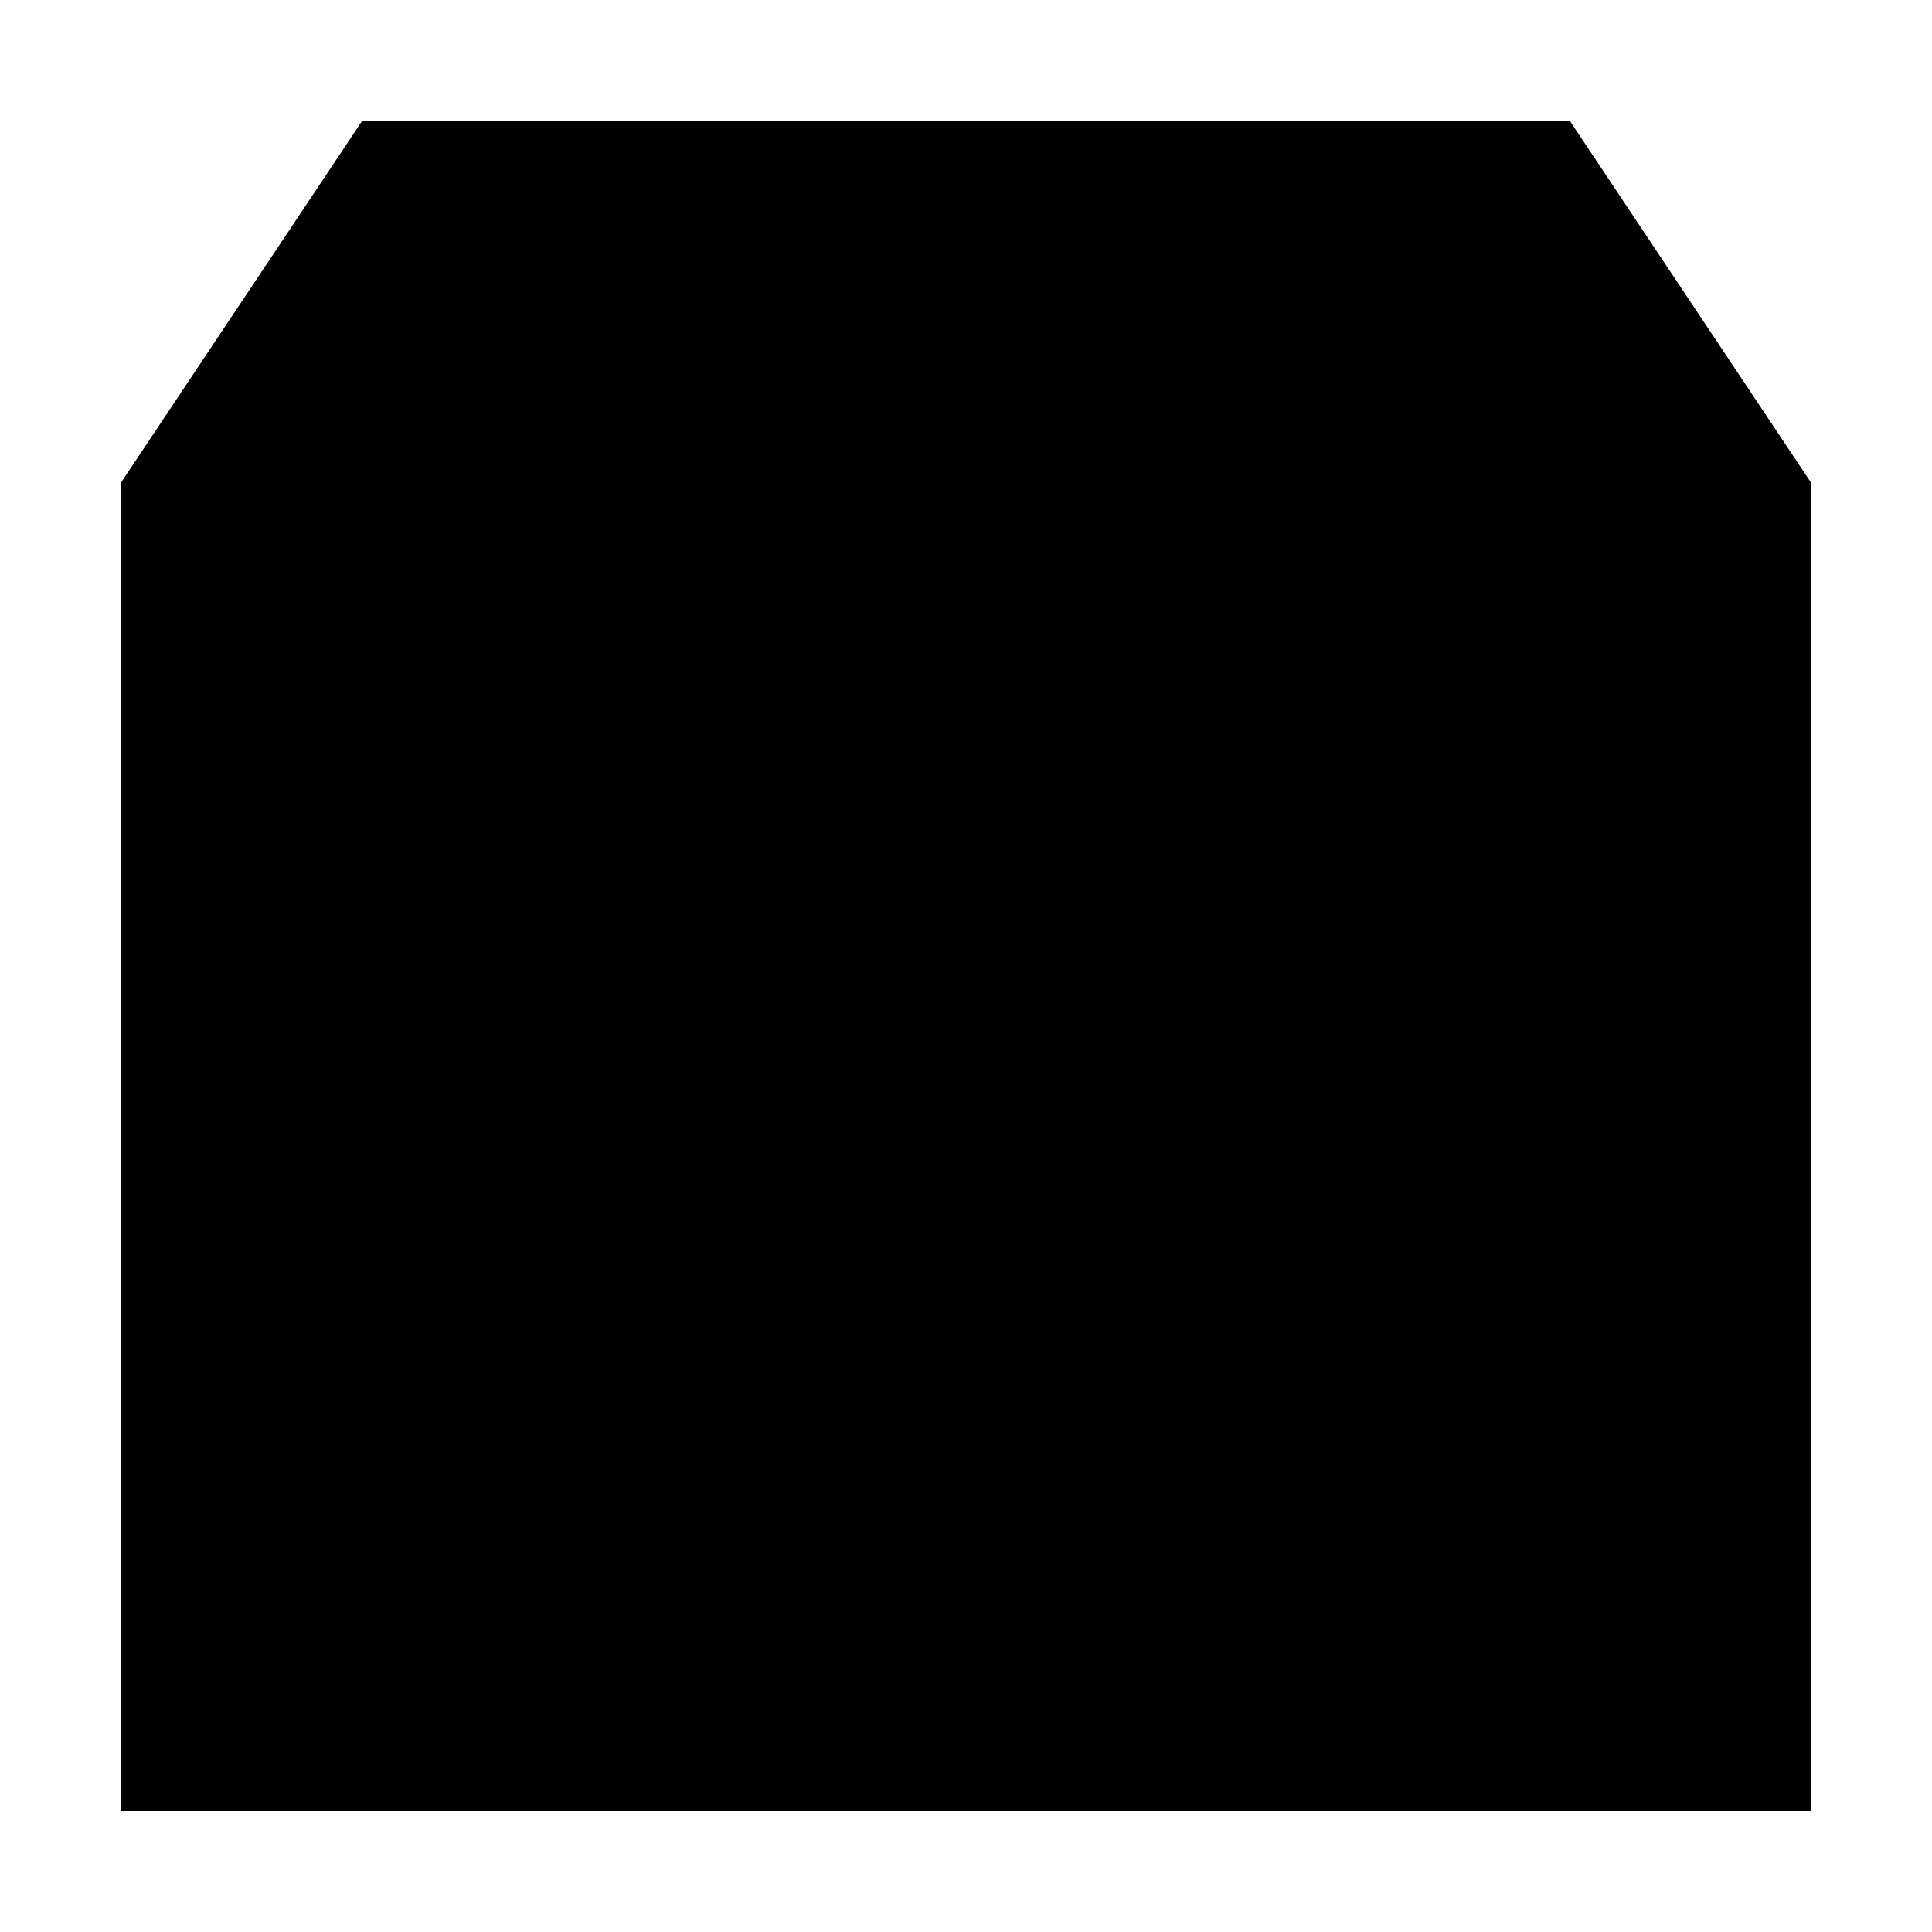
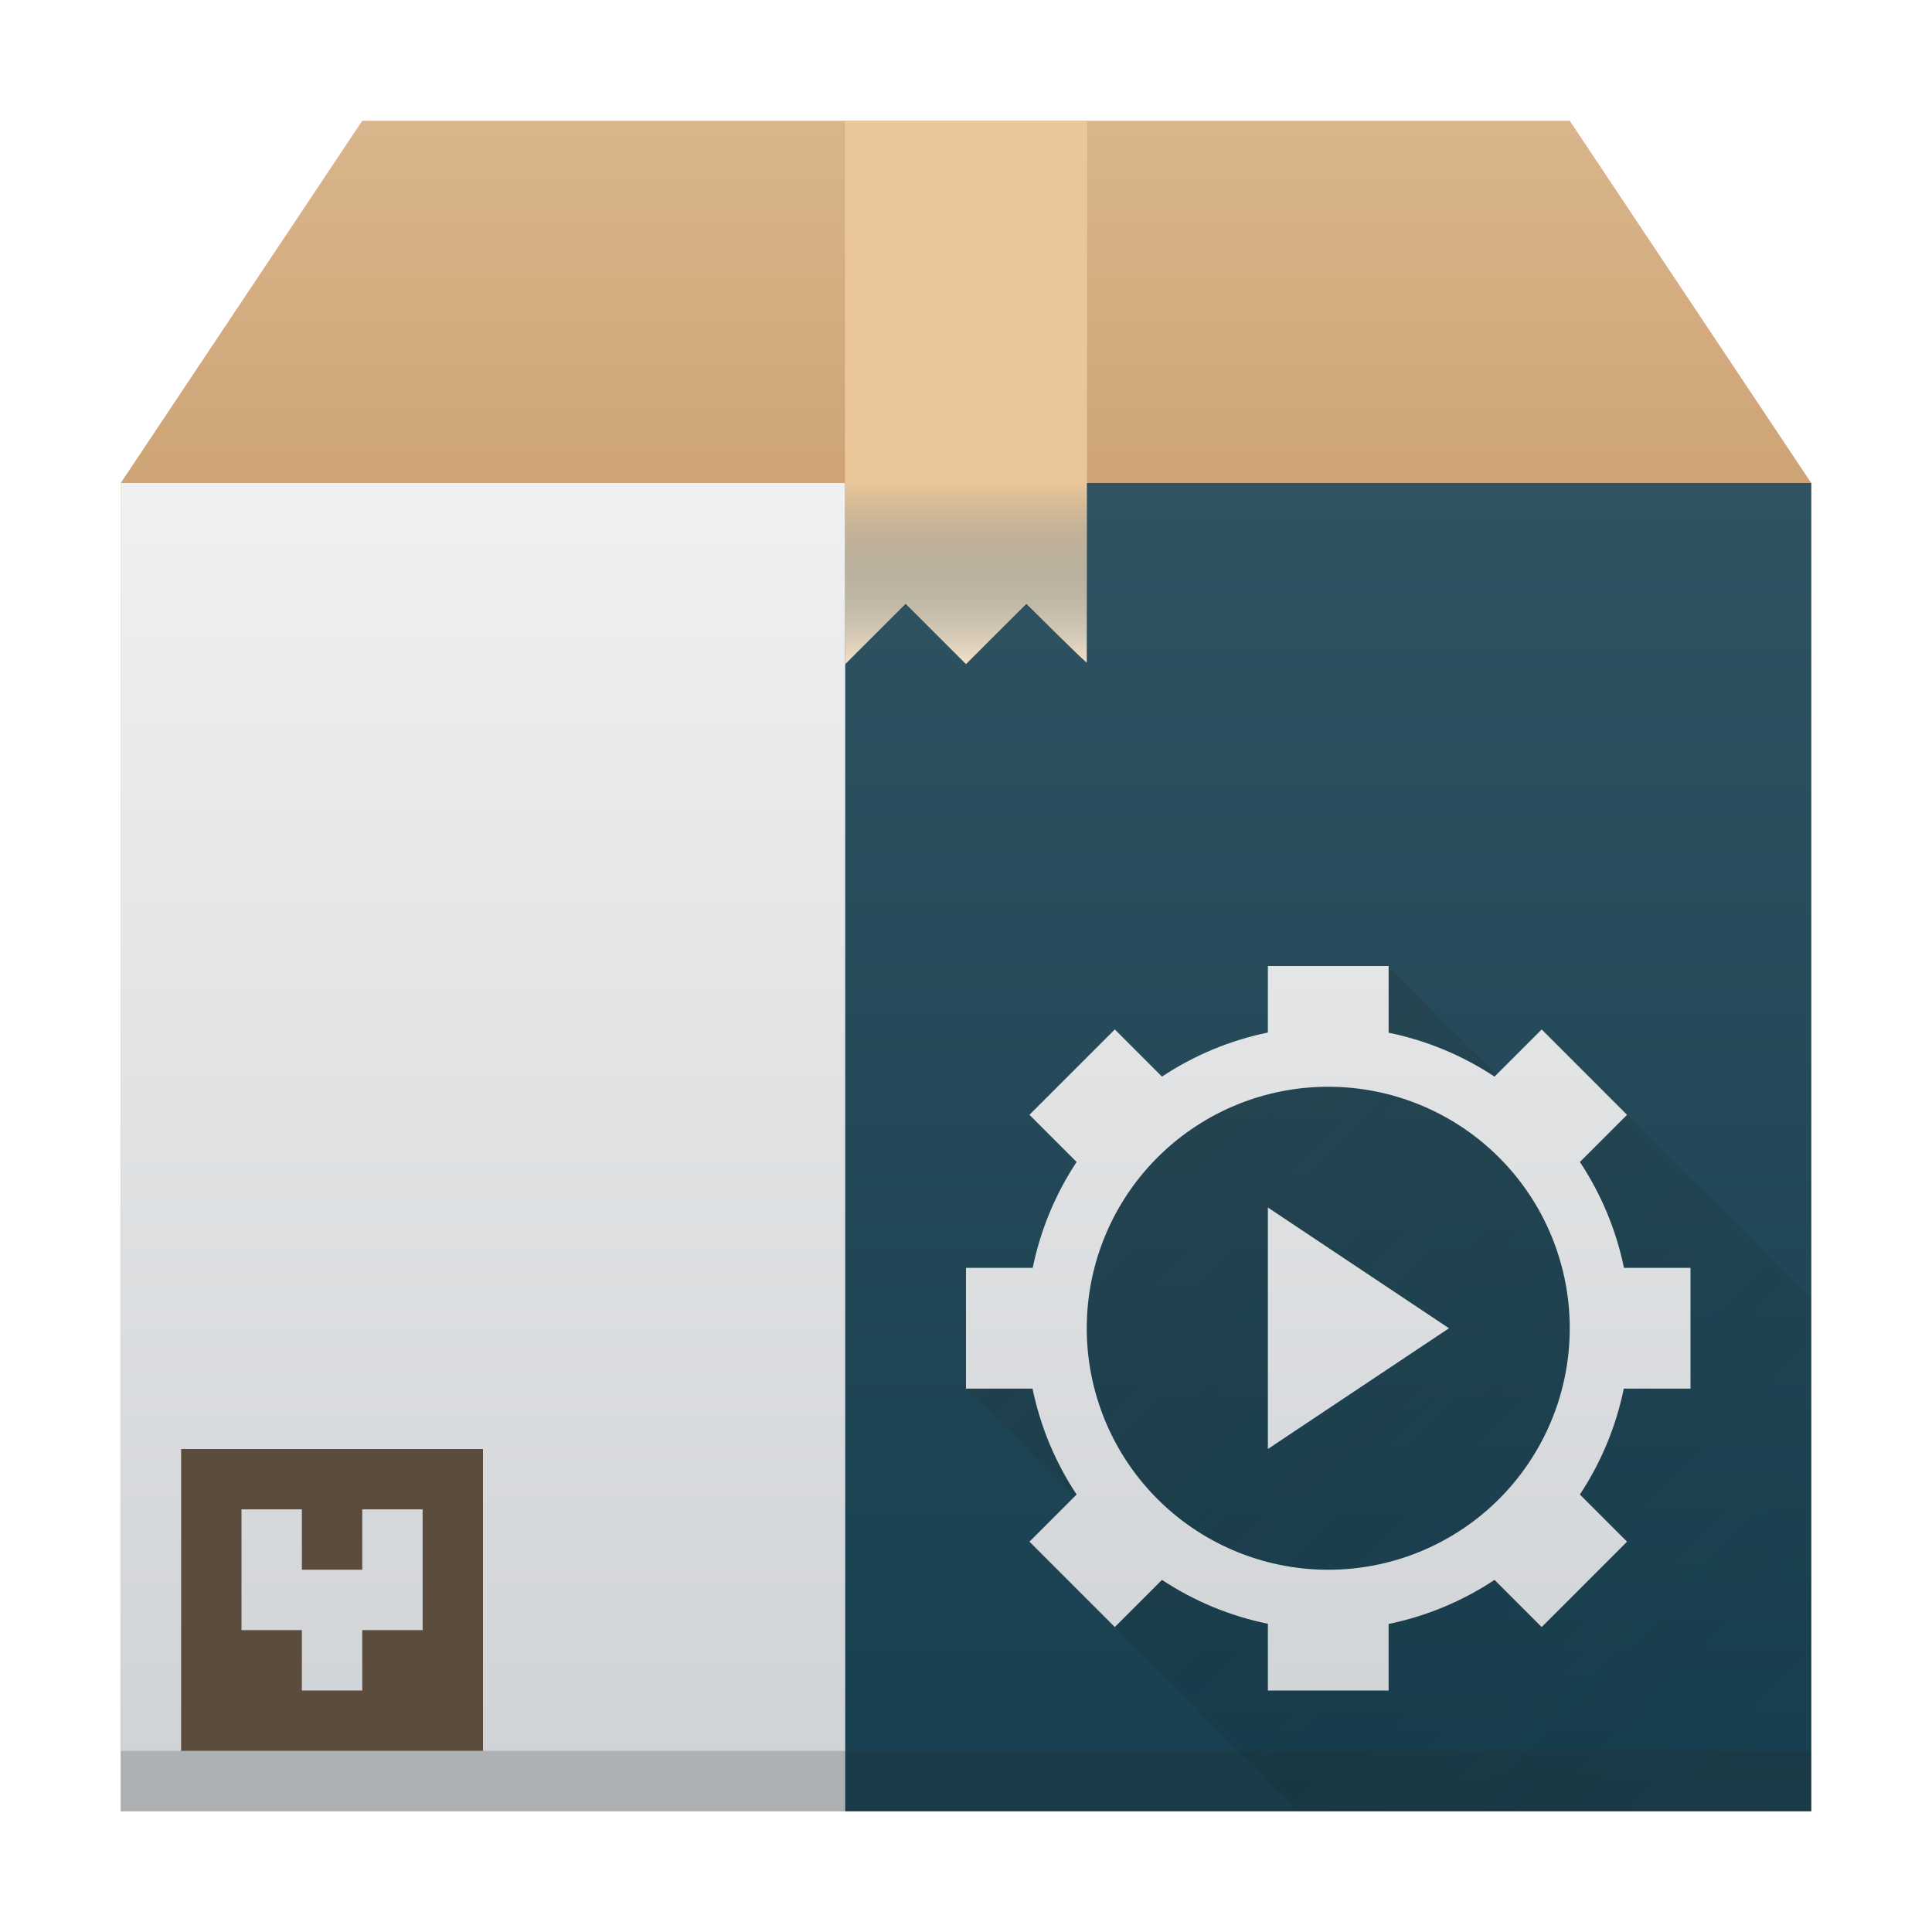
<svg xmlns="http://www.w3.org/2000/svg" xmlns:xlink="http://www.w3.org/1999/xlink" height="32" width="32">
  <linearGradient id="i" gradientUnits="userSpaceOnUse" x1="22" x2="22" xlink:href="#a" y1="30" y2="8" />
  <linearGradient id="b" gradientTransform="matrix(.66667 0 0 -.37037 -256.38 197.926)" gradientUnits="userSpaceOnUse" x1="408.57" x2="408.57" y1="512.798" y2="504.698">
    <stop offset="0" stop-color="#ebc69a" />
    <stop offset="1" stop-color="#173f4f" stop-opacity="0" />
  </linearGradient>
  <linearGradient id="f" gradientUnits="userSpaceOnUse" x1="32" x2="32" y1="30" y2="8">
    <stop offset="0" stop-color="#173f4f" />
    <stop offset="1" stop-color="#2f5361" />
  </linearGradient>
  <linearGradient id="h" gradientUnits="userSpaceOnUse" x1="18" x2="30" y1="18" y2="30">
    <stop offset="0" stop-color="#292c2f" />
    <stop offset="1" stop-opacity="0" />
  </linearGradient>
  <linearGradient id="c" gradientUnits="userSpaceOnUse" x2="0" y1="30" y2="8">
    <stop offset="0" stop-color="#cea476" />
    <stop offset="1" stop-color="#dab58b" />
  </linearGradient>
  <linearGradient id="a" gradientUnits="userSpaceOnUse" x2="0" y1="30" y2="8">
    <stop offset="0" stop-color="#cfd2d5" />
    <stop offset="1" stop-color="#eff0f1" />
  </linearGradient>
  <linearGradient id="g" gradientUnits="userSpaceOnUse" x1="18" x2="18" xlink:href="#b" y1="8" y2="2">
    <stop offset="0" stop-color="#ebc69a" />
    <stop offset="1" stop-color="#f4e0c8" stop-opacity="0" />
  </linearGradient>
  <linearGradient id="e" gradientUnits="userSpaceOnUse" x2="0" xlink:href="#c" y1="30" y2="8" />
  <linearGradient id="d" gradientUnits="userSpaceOnUse" x2="0" xlink:href="#c" y1="8" y2="2" />
-   <path d="M6 2L2 8h28l-4-6H7z" fill-rule="evenodd" style="" />
-   <path d="M2 8h28v22H2z" style="" />
-   <path d="M2 8h12v22H2z" style="" />
-   <path d="M14 8h16v22H14z" style="" />
-   <path d="M3 24v5h5v-5zm1 1h1v1h1v-1h1v2H6v1H5v-1H4z" style="" />
+   <path d="M6 2L2 8h28l-4-6H7z" fill="url(#d)" fill-rule="evenodd" style="" />
+   <path d="M2 8h28v22H2z" fill="url(#e)" style="" />
+   <path d="M2 8h12v22H2z" fill="url(#a)" style="" />
+   <path d="M14 8h16v22H14z" fill="url(#f)" style="" />
+   <path d="M3 24v5h5v-5zm1 1h1v1h1v-1h1v2H6v1H5v-1H4z" fill="#5c4c3e" style="" />
  <g stroke-opacity=".55" stroke-width="1.867" style="">
-     <path d="M14 2v9l1-1 1 1 1-1s1 1 1 .972V2z" style="" />
-     <path d="M14 2h4v6h-4z" style="" />
-     <path d="M14 8v3l1-1 1 1 1-1s1 1 1 .973V8z" style="" />
+     <path d="M14 2v9l1-1 1 1 1-1s1 1 1 .972V2z" fill="#f4e0c8" style="" />
+     <path d="M14 2h4v6h-4z" fill="url(#g)" style="" />
+     <path d="M14 8v3l1-1 1 1 1-1s1 1 1 .973V8z" fill="url(#b)" style="" />
  </g>
-   <path d="M23 16l2 2 1.95.465 3.05 3.05V30h-8.484l-3.051-3.05L18 25l-2-2 3-4z" opacity=".2" style="" />
-   <path d="M21 16v1.102a5 5 0 0 0-1.754.73l-.781-.781-1.414 1.414.781.781A5 5 0 0 0 17.105 21H16v2h1.102a5 5 0 0 0 .73 1.754l-.781.781 1.414 1.414.781-.781a5 5 0 0 0 1.754.727V28h2v-1.102a5 5 0 0 0 1.754-.73l.781.781 1.414-1.414-.781-.781A5 5 0 0 0 26.895 23H28v-2h-1.102a5 5 0 0 0-.73-1.754l.781-.781-1.414-1.414-.781.781A5 5 0 0 0 23 17.105V16zm1 2a4 4 0 0 1 2.87 1.213A4 4 0 0 1 26 22a4 4 0 0 1-1.213 2.87A4 4 0 0 1 22 26a4 4 0 0 1-2.87-1.213A4 4 0 0 1 18 22a4 4 0 0 1 1.213-2.87A4 4 0 0 1 22 18zm-1 2v4l3-2z" style="" />
-   <path d="M2 29h28v1H2z" opacity=".2" style="" />
+   <path d="M23 16l2 2 1.95.465 3.05 3.05V30h-8.484l-3.051-3.05L18 25l-2-2 3-4z" fill="url(#h)" opacity=".2" style="" />
+   <path d="M21 16v1.102a5 5 0 0 0-1.754.73l-.781-.781-1.414 1.414.781.781A5 5 0 0 0 17.105 21H16v2h1.102a5 5 0 0 0 .73 1.754l-.781.781 1.414 1.414.781-.781a5 5 0 0 0 1.754.727V28h2v-1.102a5 5 0 0 0 1.754-.73l.781.781 1.414-1.414-.781-.781A5 5 0 0 0 26.895 23H28v-2h-1.102a5 5 0 0 0-.73-1.754l.781-.781-1.414-1.414-.781.781A5 5 0 0 0 23 17.105V16zm1 2a4 4 0 0 1 2.87 1.213A4 4 0 0 1 26 22a4 4 0 0 1-1.213 2.87A4 4 0 0 1 22 26a4 4 0 0 1-2.87-1.213A4 4 0 0 1 18 22a4 4 0 0 1 1.213-2.87A4 4 0 0 1 22 18zm-1 2v4l3-2z" fill="url(#i)" style="" />
+   <path d="M2 29h28v1H2z" fill="#232629" opacity=".2" style="" />
</svg>
